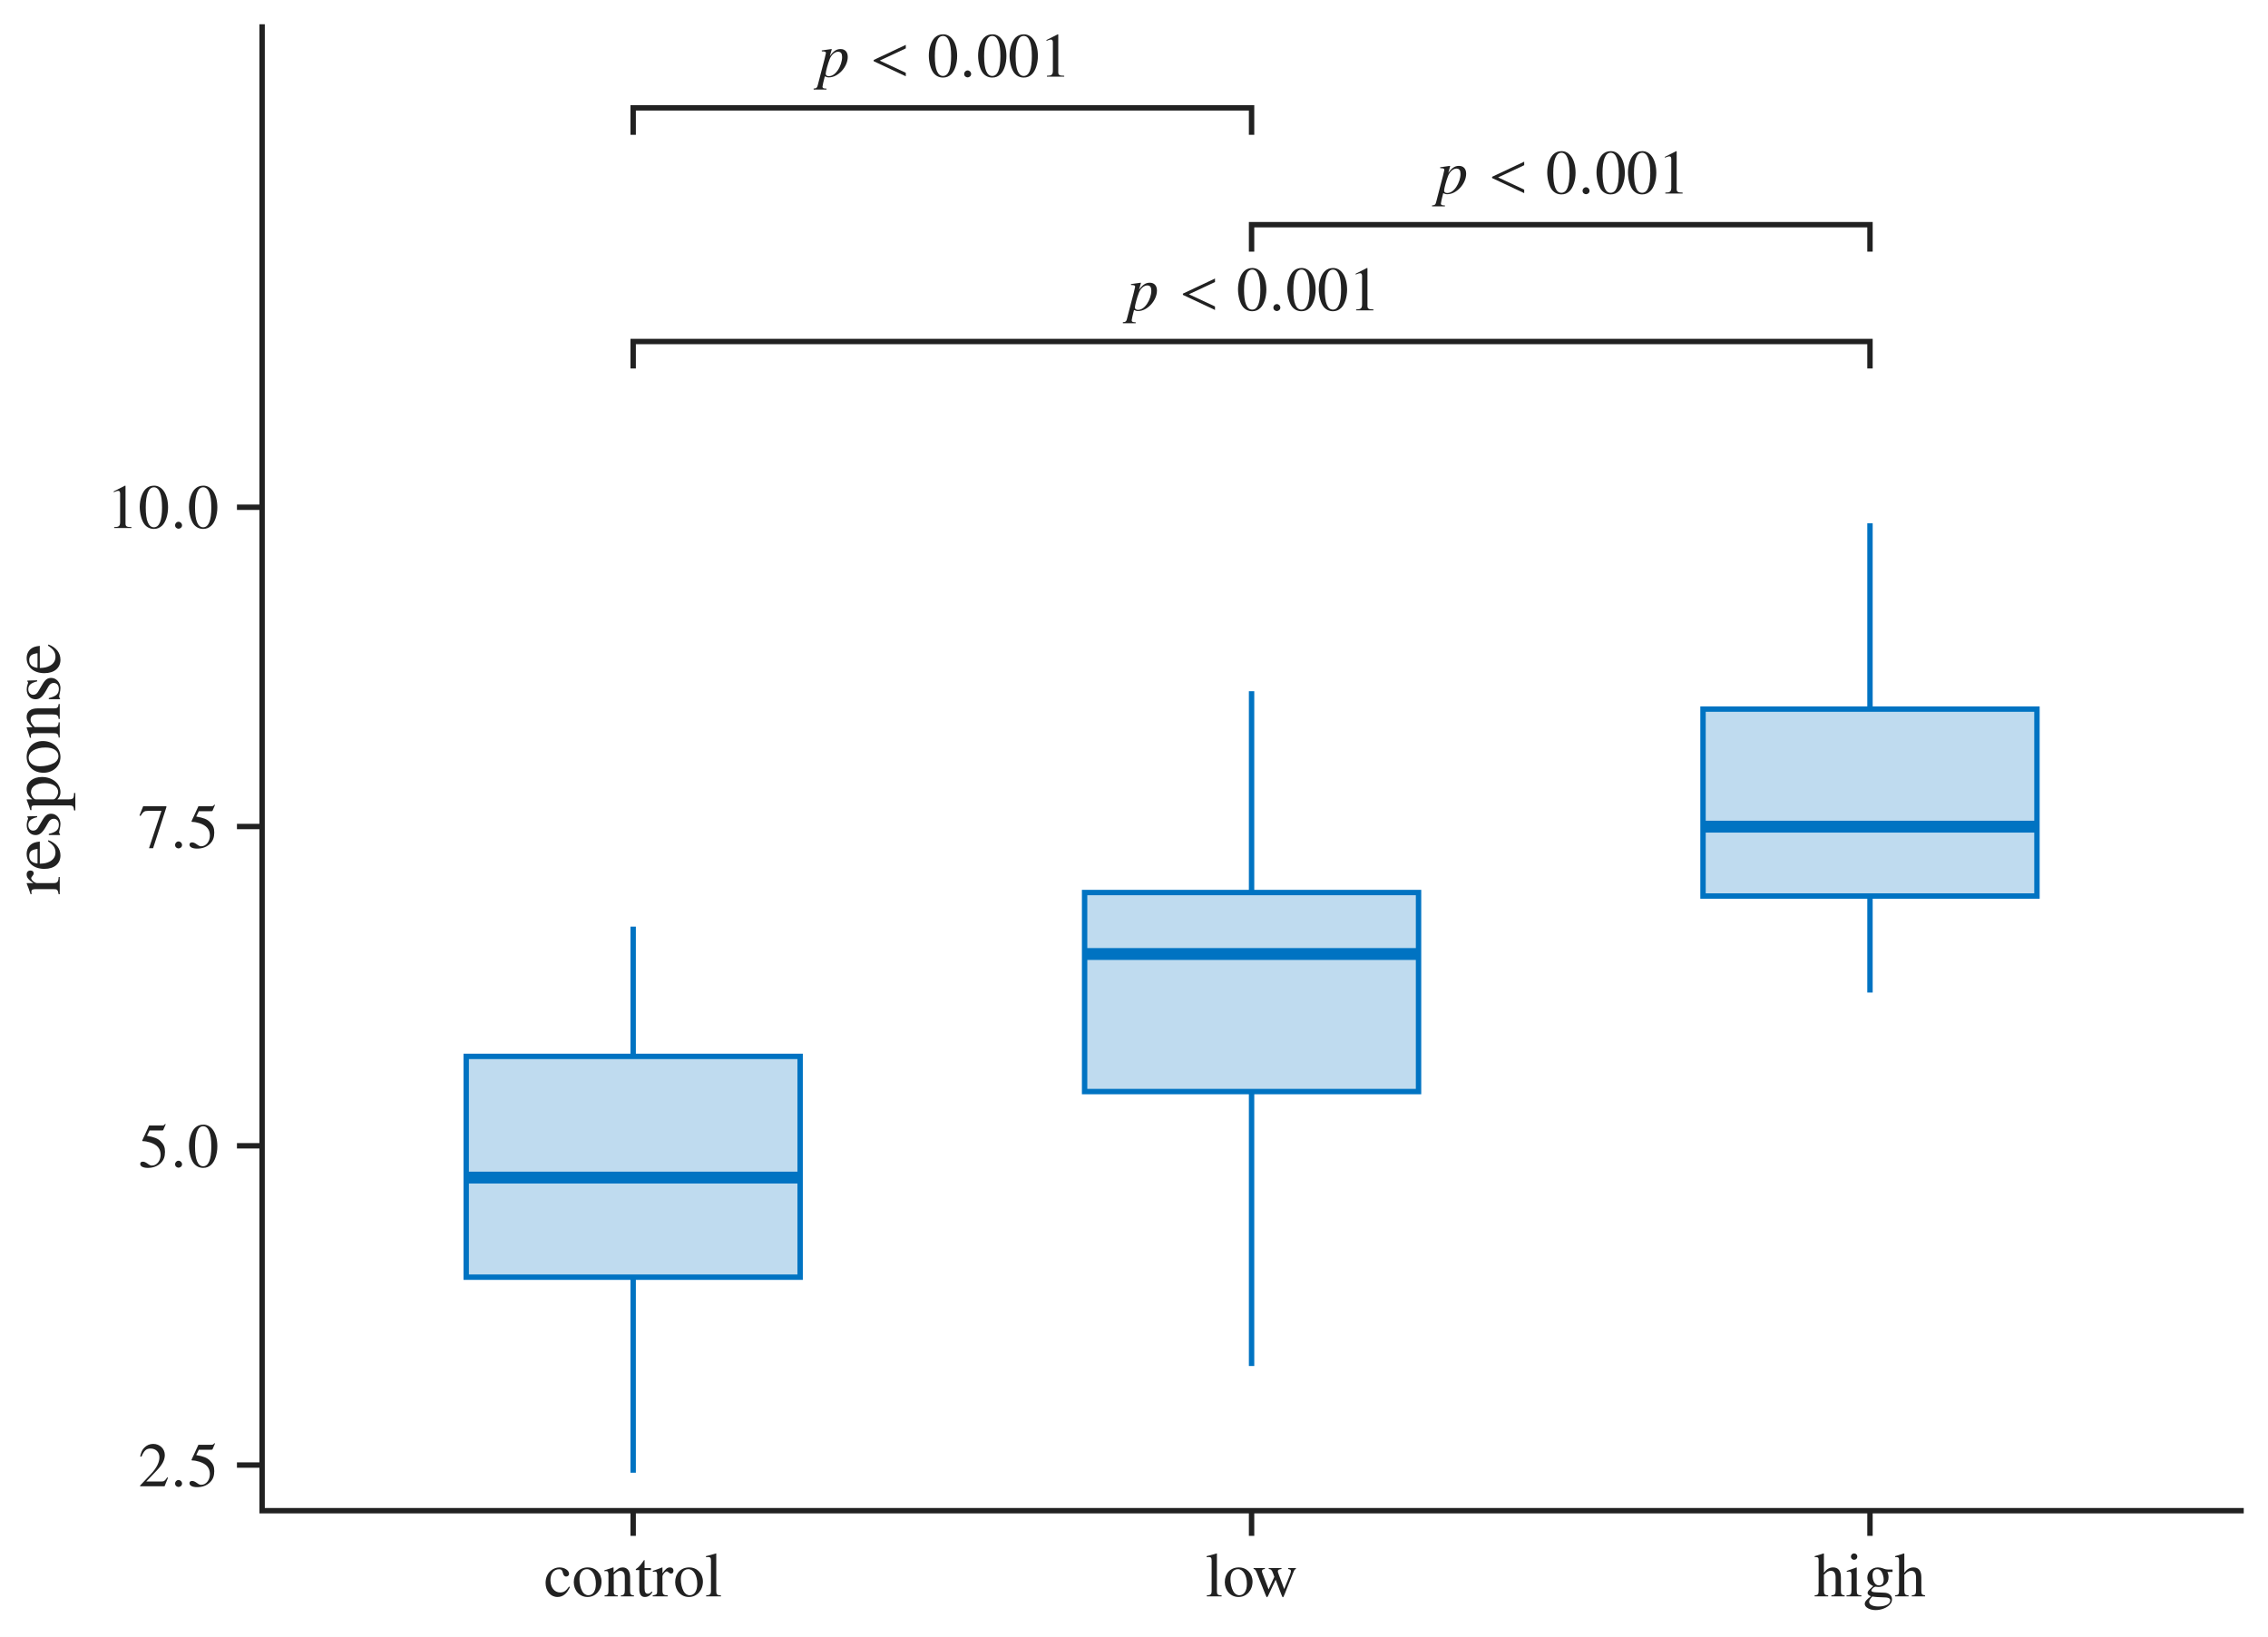
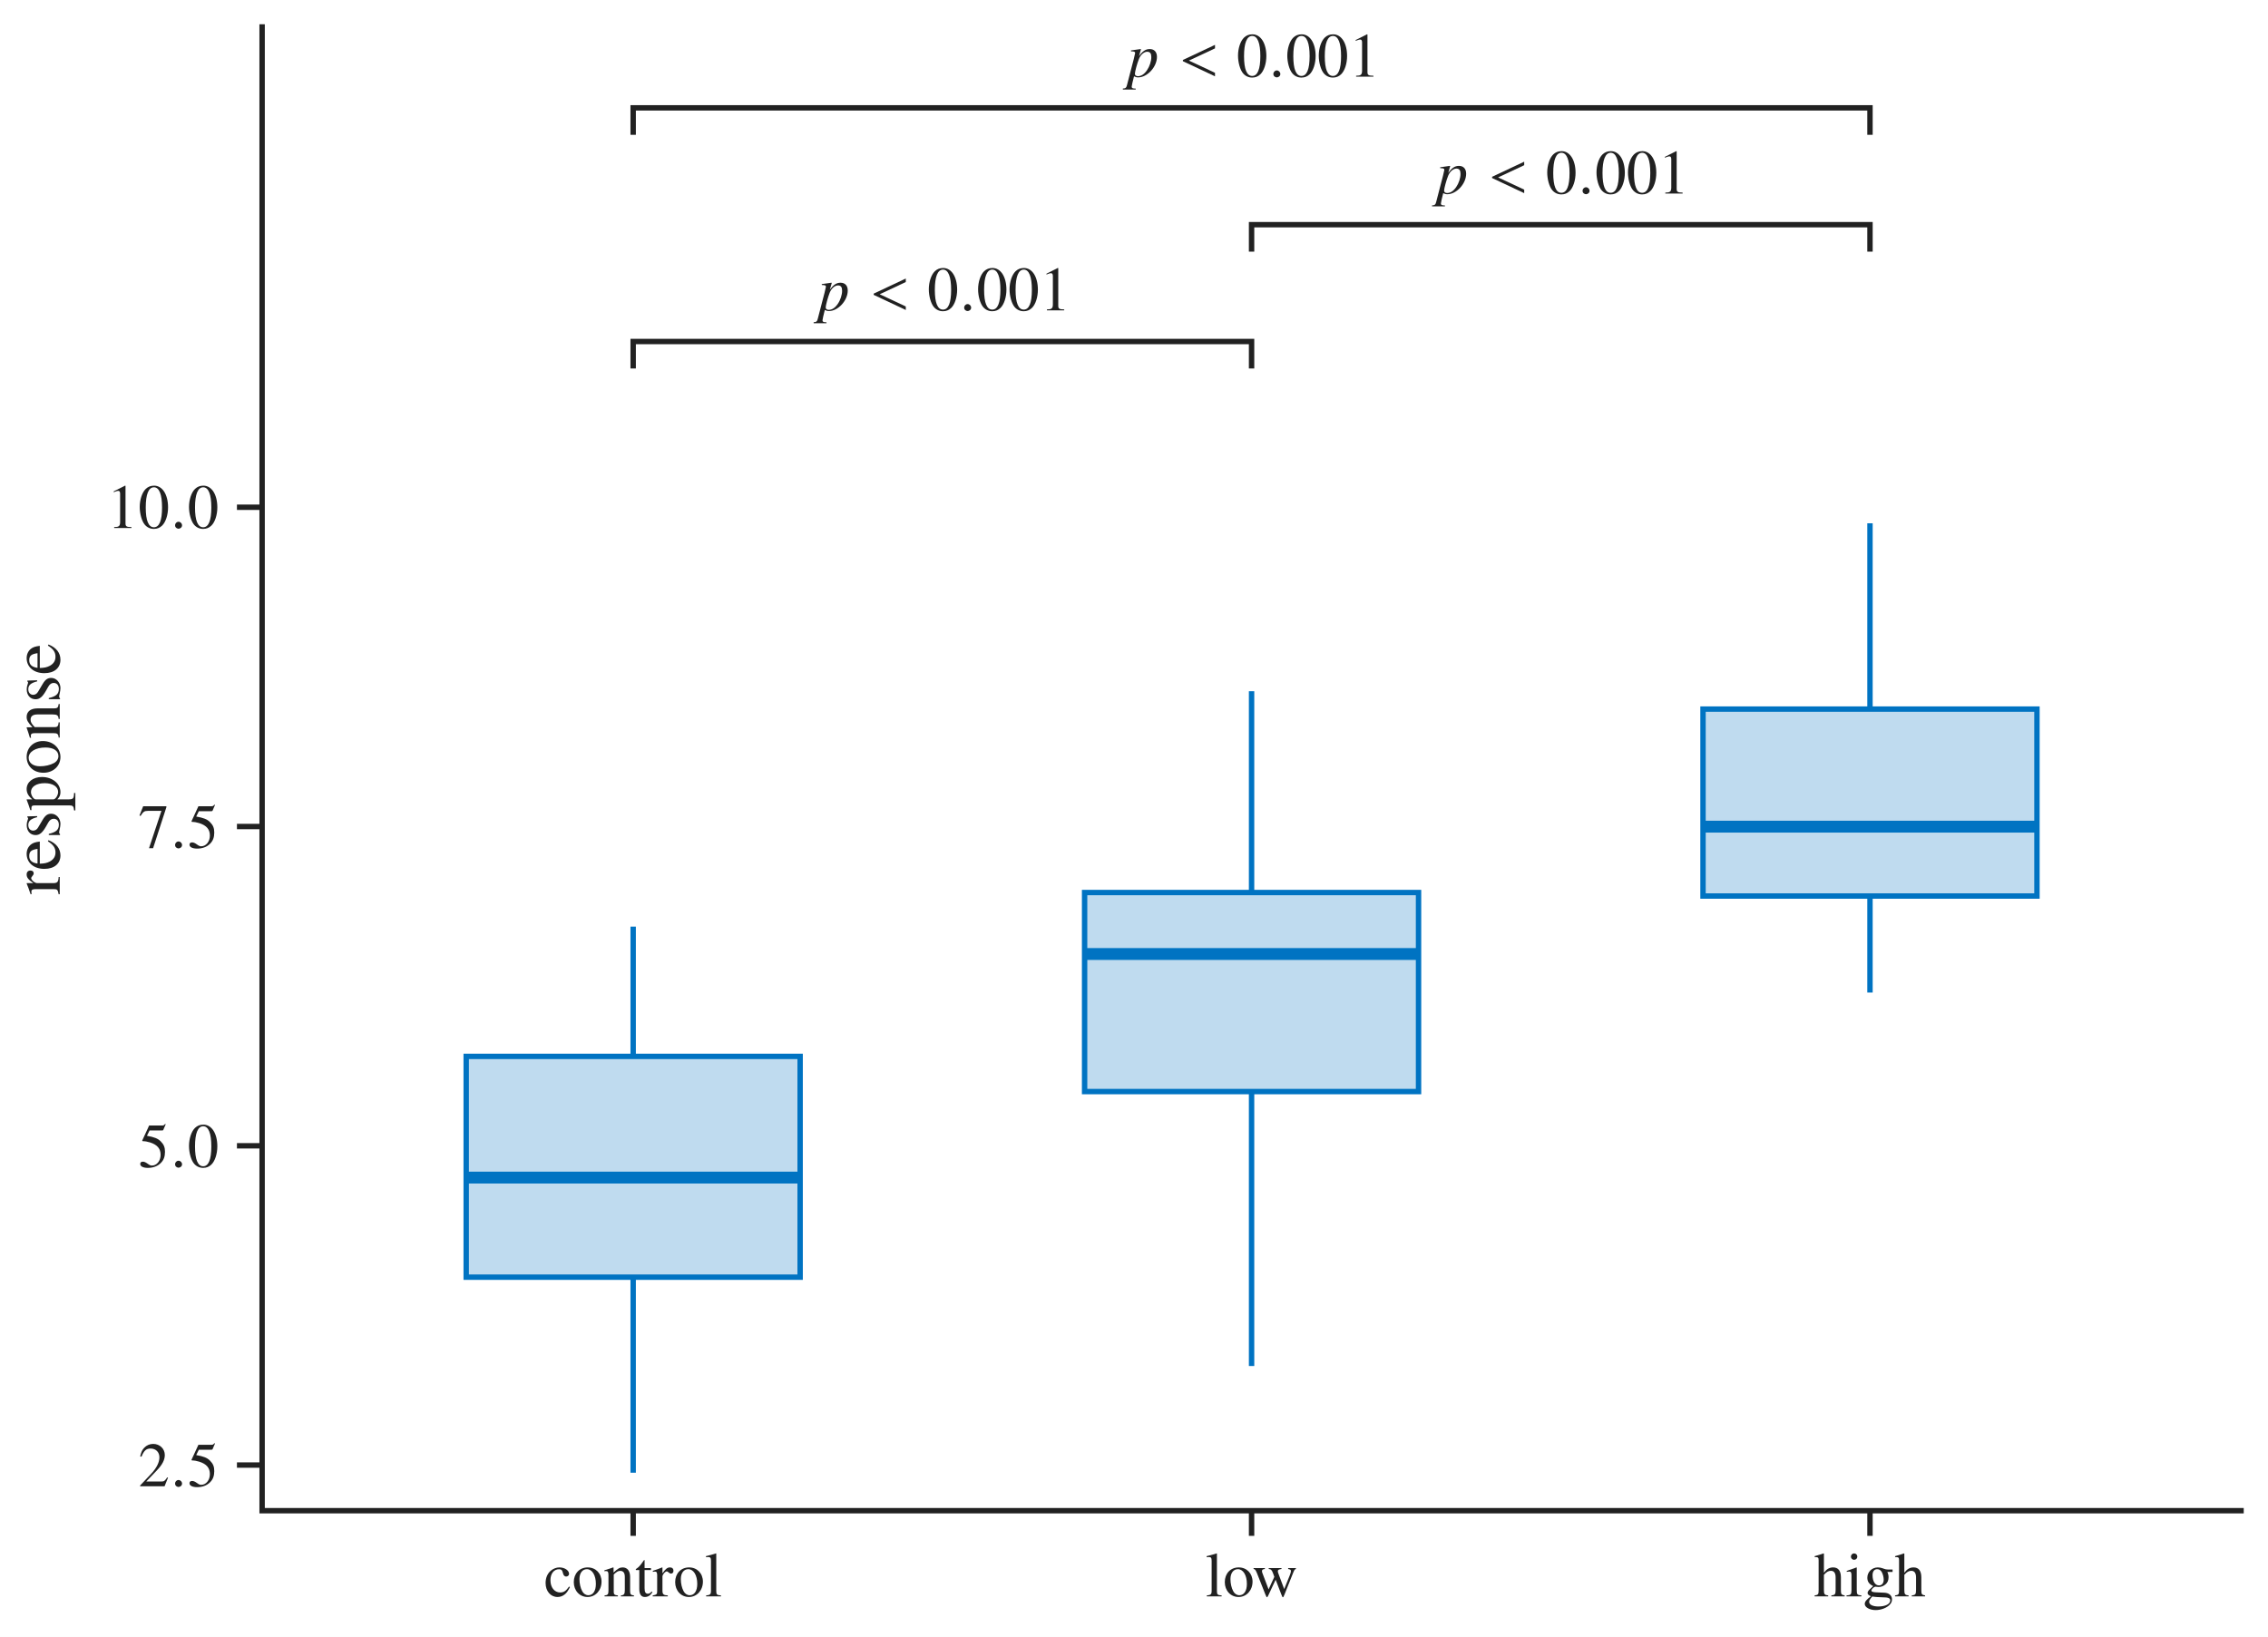
<svg xmlns="http://www.w3.org/2000/svg" xmlns:xlink="http://www.w3.org/1999/xlink" width="252.284pt" height="182.142pt" viewBox="0 0 252.284 182.142">
  <defs>
    <clipPath id="c0">
      <rect x="29.157" y="3" width="220.126" height="165.095" />
    </clipPath>
    <path id="g0" d="M5.382 -3.136C5.382 -3.911 4.956 -4.377 4.241 -4.377C3.596 -4.377 3.119 -4.059 2.544 -3.256L2.851 -4.337C2.851 -4.337 2.831 -4.377 2.802 -4.377L2.792 -4.377L1.263 -4.159L1.283 -4.01C1.581 -4.01 1.928 -4.01 1.928 -3.742C1.928 -3.623 1.581 -2.253 1.224 -0.933L0.648 1.29C0.549 1.747 0.41 1.866 -0.017 1.876L-0.017 2.035L2.018 2.035L2.018 1.886C1.551 1.886 1.382 1.806 1.382 1.588C1.382 1.449 1.551 0.705 1.75 -0.06C1.998 0.069 2.176 0.109 2.405 0.109C3.854 0.109 5.382 -1.548 5.382 -3.136ZM4.489 -3.107C4.489 -2.452 4.221 -1.628 3.804 -1.022C3.377 -0.397 2.891 -0.079 2.365 -0.079C2.087 -0.079 1.889 -0.228 1.889 -0.447C1.889 -0.784 2.236 -2.074 2.534 -2.819C2.792 -3.474 3.348 -3.95 3.834 -3.95C3.844 -3.95 3.864 -3.95 3.874 -3.95C4.3 -3.93 4.489 -3.672 4.489 -3.107Z" />
    <path id="g1" d="M5.697 -0.06L5.697 -0.615L1.568 -2.551L5.697 -4.486L5.697 -5.042L0.615 -2.65L0.615 -2.452L5.697 -0.06Z" />
    <path id="g2" d="M4.724 -3.275C4.724 -5.31 3.821 -6.71 2.521 -6.71C1.975 -6.71 1.558 -6.541 1.191 -6.193C0.615 -5.638 0.238 -4.496 0.238 -3.335C0.238 -2.253 0.566 -1.092 1.032 -0.536C1.399 -0.099 1.906 0.139 2.481 0.139C2.988 0.139 3.414 -0.03 3.772 -0.377C4.347 -0.923 4.724 -2.074 4.724 -3.275ZM3.772 -3.256C3.772 -1.181 3.335 -0.119 2.481 -0.119C1.628 -0.119 1.191 -1.181 1.191 -3.246C1.191 -5.35 1.638 -6.452 2.491 -6.452C3.325 -6.452 3.772 -5.33 3.772 -3.256Z" />
    <path id="g3" d="M1.956 -0.427C1.956 -0.734 1.698 -0.993 1.4 -0.993C1.102 -0.993 0.854 -0.744 0.854 -0.427C0.854 -0.05 1.192 0.109 1.4 0.109C1.609 0.109 1.956 -0.06 1.956 -0.427Z" />
    <path id="g4" d="M3.911 0L3.911 -0.149C3.127 -0.159 2.968 -0.258 2.968 -0.734L2.968 -6.69L2.888 -6.71L1.102 -5.806L1.102 -5.667C1.221 -5.717 1.33 -5.757 1.37 -5.777C1.548 -5.846 1.717 -5.886 1.816 -5.886C2.025 -5.886 2.114 -5.737 2.114 -5.419L2.114 -0.923C2.114 -0.596 2.035 -0.367 1.876 -0.278C1.727 -0.189 1.588 -0.159 1.171 -0.149L1.171 0L3.911 0Z" />
    <path id="g5" d="M4.105 -1.465L3.965 -1.554C3.487 -0.857 3.128 -0.618 2.56 -0.618C1.644 -0.618 1.016 -1.415 1.016 -2.56C1.016 -3.597 1.564 -4.294 2.371 -4.294C2.73 -4.294 2.859 -4.184 2.959 -3.816L3.019 -3.597C3.098 -3.308 3.278 -3.138 3.497 -3.138C3.756 -3.138 3.965 -3.328 3.965 -3.557C3.965 -4.115 3.268 -4.583 2.431 -4.583C1.963 -4.583 1.484 -4.403 1.086 -4.075C0.548 -3.626 0.249 -2.939 0.249 -2.112C0.249 -0.827 1.036 0.1 2.142 0.1C2.57 0.1 2.949 -0.04 3.288 -0.319C3.587 -0.558 3.786 -0.847 4.105 -1.465Z" />
    <path id="g6" d="M4.682 -2.331C4.682 -3.636 3.766 -4.583 2.491 -4.583C1.196 -4.583 0.289 -3.626 0.289 -2.252C0.289 -0.907 1.215 0.1 2.471 0.1C3.726 0.1 4.682 -0.956 4.682 -2.331ZM3.786 -1.983C3.786 -0.857 3.337 -0.179 2.59 -0.179C2.202 -0.179 1.833 -0.418 1.624 -0.817C1.345 -1.335 1.186 -2.032 1.186 -2.74C1.186 -3.686 1.654 -4.304 2.361 -4.304C3.198 -4.304 3.786 -3.347 3.786 -1.983Z" />
    <path id="g7" d="M4.832 0L4.832 -0.149C4.344 -0.199 4.224 -0.319 4.224 -0.807L4.224 -3.088C4.224 -4.025 3.786 -4.583 3.049 -4.583C2.59 -4.583 2.281 -4.413 1.604 -3.776L1.604 -4.563L1.534 -4.583C1.046 -4.403 0.707 -4.294 0.159 -4.134L0.159 -3.965C0.219 -3.995 0.319 -4.005 0.428 -4.005C0.707 -4.005 0.797 -3.856 0.797 -3.367L0.797 -0.897C0.797 -0.329 0.687 -0.189 0.179 -0.149L0.179 0L2.291 0L2.291 -0.149C1.783 -0.189 1.634 -0.309 1.634 -0.667L1.634 -3.467C2.112 -3.915 2.331 -4.035 2.66 -4.035C3.148 -4.035 3.387 -3.726 3.387 -3.068L3.387 -0.986C3.387 -0.359 3.258 -0.189 2.76 -0.149L2.76 0L4.832 0Z" />
    <path id="g8" d="M2.78 -0.658L2.65 -0.767C2.431 -0.508 2.271 -0.418 2.052 -0.418C1.684 -0.418 1.534 -0.677 1.534 -1.315L1.534 -4.164L2.54 -4.164L2.54 -4.483L1.534 -4.483L1.534 -5.639C1.534 -5.738 1.514 -5.768 1.465 -5.768C1.405 -5.669 1.335 -5.579 1.265 -5.489C0.897 -4.941 0.558 -4.573 0.299 -4.423C0.189 -4.354 0.13 -4.294 0.13 -4.234C0.13 -4.204 0.139 -4.184 0.169 -4.164L0.697 -4.164L0.697 -1.166C0.697 -0.329 0.996 0.1 1.574 0.1C2.072 0.1 2.451 -0.139 2.78 -0.658Z" />
    <path id="g9" d="M3.337 -4.055C3.337 -4.384 3.128 -4.583 2.79 -4.583C2.371 -4.583 2.082 -4.354 1.594 -3.646L1.594 -4.563L1.544 -4.583C1.016 -4.364 0.658 -4.234 0.07 -4.045L0.07 -3.885C0.209 -3.915 0.299 -3.925 0.418 -3.925C0.667 -3.925 0.757 -3.766 0.757 -3.328L0.757 -0.837C0.757 -0.339 0.687 -0.269 0.05 -0.149L0.05 0L2.441 0L2.441 -0.149C1.763 -0.179 1.594 -0.329 1.594 -0.897L1.594 -3.138C1.594 -3.457 2.022 -3.955 2.291 -3.955C2.351 -3.955 2.441 -3.905 2.55 -3.806C2.71 -3.666 2.819 -3.606 2.949 -3.606C3.188 -3.606 3.337 -3.776 3.337 -4.055Z" />
    <path id="g10" d="M2.56 0L2.56 -0.149C1.923 -0.189 1.813 -0.289 1.813 -0.837L1.813 -6.785L1.773 -6.804C1.255 -6.635 0.877 -6.535 0.189 -6.366L0.189 -6.207L0.249 -6.207C0.359 -6.217 0.478 -6.227 0.558 -6.227C0.877 -6.227 0.976 -6.087 0.976 -5.619L0.976 -0.867C0.976 -0.329 0.837 -0.199 0.209 -0.149L0.209 0L2.56 0Z" />
    <path id="g11" d="M6.914 -4.334L6.914 -4.483L5.689 -4.483L5.689 -4.334C6.027 -4.264 6.127 -4.194 6.127 -4.025C6.127 -3.875 6.067 -3.636 5.958 -3.367L5.061 -1.156L4.224 -3.387C4.055 -3.846 4.055 -3.846 4.055 -3.975C4.055 -4.194 4.164 -4.264 4.633 -4.334L4.633 -4.483L2.61 -4.483L2.61 -4.334C2.979 -4.294 3.098 -4.184 3.298 -3.646L3.497 -3.088L2.59 -1.106L1.604 -3.706C1.564 -3.806 1.544 -3.905 1.544 -4.005C1.544 -4.214 1.664 -4.294 2.002 -4.334L2.002 -4.483L0.209 -4.483L0.209 -4.334C0.438 -4.314 0.518 -4.214 0.737 -3.706L2.082 -0.299C2.202 0 2.281 0.139 2.341 0.139C2.391 0.139 2.471 0.01 2.59 -0.249L3.706 -2.64L4.613 -0.289C4.752 0.08 4.792 0.139 4.852 0.139C4.922 0.139 4.971 0.05 5.131 -0.349L6.506 -3.796C6.685 -4.214 6.715 -4.264 6.914 -4.334Z" />
    <path id="g12" d="M4.852 0L4.852 -0.149C4.314 -0.249 4.254 -0.329 4.254 -1.016L4.254 -2.999C4.254 -4.045 3.836 -4.583 3.029 -4.583C2.441 -4.583 2.022 -4.344 1.564 -3.746L1.564 -6.775L1.514 -6.804C1.176 -6.685 0.927 -6.605 0.369 -6.446L0.1 -6.366L0.1 -6.207C0.139 -6.217 0.169 -6.217 0.219 -6.217C0.648 -6.217 0.727 -6.137 0.727 -5.709L0.727 -1.016C0.727 -0.319 0.667 -0.229 0.09 -0.149L0.09 0L2.242 0L2.242 -0.149C1.664 -0.209 1.564 -0.329 1.564 -1.016L1.564 -3.417C1.983 -3.875 2.281 -4.045 2.67 -4.045C3.168 -4.045 3.417 -3.686 3.417 -2.989L3.417 -1.016C3.417 -0.339 3.318 -0.209 2.74 -0.149L2.74 0L4.852 0Z" />
    <path id="g13" d="M2.521 0L2.521 -0.149C1.863 -0.199 1.783 -0.299 1.783 -1.016L1.783 -4.553L1.743 -4.583L0.199 -4.035L0.199 -3.885L0.279 -3.895C0.399 -3.915 0.528 -3.925 0.618 -3.925C0.857 -3.925 0.946 -3.766 0.946 -3.328L0.946 -1.016C0.946 -0.299 0.847 -0.189 0.159 -0.149L0.159 0L2.521 0ZM1.873 -6.296C1.873 -6.575 1.654 -6.804 1.365 -6.804C1.086 -6.804 0.857 -6.575 0.857 -6.296C0.857 -6.007 1.086 -5.788 1.365 -5.788C1.654 -5.788 1.873 -6.007 1.873 -6.296Z" />
    <path id="g14" d="M4.682 -3.866L4.682 -4.254L3.915 -4.254C3.716 -4.254 3.567 -4.284 3.367 -4.354L3.148 -4.433C2.879 -4.533 2.61 -4.583 2.351 -4.583C1.425 -4.583 0.687 -3.866 0.687 -2.959C0.687 -2.331 0.956 -1.953 1.614 -1.624L1.186 -1.225C0.857 -0.936 0.727 -0.737 0.727 -0.538C0.727 -0.329 0.847 -0.209 1.255 -0.01C0.548 0.508 0.279 0.837 0.279 1.205C0.279 1.733 1.056 2.172 2.002 2.172C2.75 2.172 3.527 1.913 4.045 1.494C4.423 1.186 4.593 0.867 4.593 0.488C4.593 -0.13 4.125 -0.548 3.387 -0.578L2.102 -0.638C1.574 -0.658 1.325 -0.747 1.325 -0.907C1.325 -1.106 1.654 -1.455 1.923 -1.534C2.012 -1.524 2.082 -1.514 2.112 -1.514C2.301 -1.494 2.431 -1.484 2.491 -1.484C2.859 -1.484 3.258 -1.634 3.567 -1.903C3.895 -2.182 4.045 -2.531 4.045 -3.029C4.045 -3.318 3.995 -3.547 3.856 -3.866L4.682 -3.866ZM4.314 0.638C4.314 1.215 3.557 1.604 2.431 1.604C1.554 1.604 0.976 1.315 0.976 0.877C0.976 0.648 1.046 0.518 1.465 0.02C1.793 0.09 2.59 0.149 3.078 0.149C3.985 0.149 4.314 0.279 4.314 0.638ZM3.278 -2.64C3.278 -2.082 2.989 -1.733 2.531 -1.733C1.933 -1.733 1.514 -2.381 1.514 -3.337L1.514 -3.367C1.514 -3.955 1.793 -4.304 2.252 -4.304C2.56 -4.304 2.819 -4.134 2.979 -3.836C3.158 -3.487 3.278 -3.029 3.278 -2.64Z" />
    <path id="g15" d="M4.715 -1.36L4.586 -1.409C4.218 -0.844 4.089 -0.754 3.643 -0.754L1.27 -0.754L2.938 -2.501C3.821 -3.424 4.208 -4.179 4.208 -4.953C4.208 -5.945 3.404 -6.71 2.372 -6.71C1.826 -6.71 1.31 -6.491 0.943 -6.094C0.625 -5.757 0.476 -5.439 0.308 -4.734L0.516 -4.685C0.913 -5.657 1.27 -5.975 1.955 -5.975C2.789 -5.975 3.355 -5.409 3.355 -4.576C3.355 -3.801 2.898 -2.878 2.064 -1.995L0.298 -0.119L0.298 0L4.169 0L4.715 -1.36Z" />
    <path id="g16" d="M4.347 -6.759L4.258 -6.829C4.109 -6.62 4.01 -6.571 3.801 -6.571L1.727 -6.571L0.645 -4.218C0.635 -4.198 0.635 -4.169 0.635 -4.169C0.635 -4.119 0.675 -4.089 0.754 -4.089C1.072 -4.089 1.469 -4.02 1.876 -3.891C3.017 -3.524 3.543 -2.908 3.543 -1.926C3.543 -0.973 2.938 -0.228 2.164 -0.228C1.965 -0.228 1.797 -0.298 1.499 -0.516C1.181 -0.744 0.953 -0.844 0.744 -0.844C0.457 -0.844 0.318 -0.725 0.318 -0.476C0.318 -0.099 0.784 0.139 1.529 0.139C2.362 0.139 3.077 -0.129 3.573 -0.635C4.03 -1.082 4.238 -1.648 4.238 -2.402C4.238 -3.117 4.05 -3.573 3.553 -4.069C3.117 -4.506 2.551 -4.734 1.38 -4.943L1.797 -5.787L3.742 -5.787C3.901 -5.787 3.94 -5.806 3.97 -5.876L4.347 -6.759Z" />
    <path id="g17" d="M4.457 -6.412L4.457 -6.571L0.784 -6.571L0.199 -5.112L0.367 -5.032C0.794 -5.707 0.973 -5.836 1.519 -5.836L3.672 -5.836L1.707 0.079L2.352 0.079L4.457 -6.412Z" />
    <path id="g18" d="M4.224 -1.564L4.065 -1.634C3.587 -0.877 3.158 -0.588 2.521 -0.588C1.973 -0.588 1.554 -0.847 1.265 -1.385C1.066 -1.773 0.986 -2.122 0.966 -2.76L4.035 -2.76C3.955 -3.407 3.856 -3.696 3.606 -4.015C3.308 -4.374 2.849 -4.583 2.331 -4.583C1.096 -4.583 0.249 -3.587 0.249 -2.132C0.249 -0.757 0.966 0.1 2.112 0.1C3.068 0.1 3.806 -0.488 4.224 -1.564ZM3.019 -3.078L0.986 -3.078C1.096 -3.866 1.435 -4.224 2.042 -4.224C2.65 -4.224 2.889 -3.945 3.019 -3.078Z" />
    <path id="g19" d="M3.467 -1.176C3.467 -1.674 3.238 -2.002 2.63 -2.361L1.554 -2.999C1.275 -3.158 1.126 -3.407 1.126 -3.676C1.126 -4.085 1.435 -4.354 1.893 -4.354C2.461 -4.354 2.76 -4.025 2.989 -3.128L3.138 -3.128L3.098 -4.483L2.989 -4.483L2.969 -4.463C2.879 -4.394 2.869 -4.384 2.829 -4.384C2.77 -4.384 2.67 -4.403 2.56 -4.453C2.351 -4.533 2.122 -4.573 1.883 -4.573C1.066 -4.573 0.508 -4.075 0.508 -3.347C0.508 -2.79 0.827 -2.401 1.674 -1.913L2.252 -1.584C2.6 -1.385 2.77 -1.146 2.77 -0.837C2.77 -0.399 2.451 -0.12 1.943 -0.12C1.255 -0.12 0.907 -0.498 0.677 -1.514L0.518 -1.514L0.518 0.04L0.648 0.04C0.717 -0.06 0.757 -0.08 0.877 -0.08C0.986 -0.08 1.096 -0.06 1.335 0C1.614 0.06 1.863 0.1 2.072 0.1C2.829 0.1 3.467 -0.478 3.467 -1.176Z" />
    <path id="g20" d="M4.682 -2.461C4.682 -3.696 3.985 -4.583 3.019 -4.583C2.461 -4.583 2.022 -4.334 1.584 -3.796L1.584 -4.563L1.524 -4.583C0.986 -4.374 0.638 -4.244 0.09 -4.075L0.09 -3.915C0.179 -3.925 0.249 -3.925 0.339 -3.925C0.677 -3.925 0.747 -3.826 0.747 -3.357L0.747 1.305C0.747 1.823 0.638 1.933 0.05 1.993L0.05 2.162L2.461 2.162L2.461 1.983C1.714 1.973 1.584 1.863 1.584 1.235L1.584 -0.329C1.933 0 2.172 0.1 2.59 0.1C3.766 0.1 4.682 -1.016 4.682 -2.461ZM3.826 -2.072C3.826 -0.966 3.337 -0.219 2.62 -0.219C2.152 -0.219 1.584 -0.578 1.584 -0.877L1.584 -3.328C1.584 -3.626 2.142 -3.985 2.6 -3.985C3.337 -3.985 3.826 -3.228 3.826 -2.072Z" />
  </defs>
  <path d="M0 0L252.284 0L252.284 182.142L0 182.142Z" fill="#ffffff" />
-   <path d="M70.431 142.111L70.431 163.869M70.431 117.544L70.431 103.105M139.22 121.459L139.22 151.995M139.22 99.312L139.22 76.912M208.01 99.701L208.01 110.441M208.01 78.9L208.01 58.226" fill="none" stroke="#0073c2" stroke-width="0.6" clip-path="url(#c0)" />
-   <path d="M51.858 142.111L89.004 142.111L89.004 117.544L51.858 117.544ZM120.647 121.459L157.793 121.459L157.793 99.312L120.647 99.312ZM189.437 99.701L226.583 99.701L226.583 78.9L189.437 78.9Z" fill="#0073c2" fill-opacity="0.25" stroke="#0073c2" stroke-width="0.6" clip-path="url(#c0)" />
-   <path d="M51.858 131.03L89.004 131.03M120.647 106.152L157.793 106.152M189.437 91.982L226.583 91.982" fill="none" stroke="#0073c2" stroke-width="1.32" clip-path="url(#c0)" />
-   <path d="M70.431 15L70.431 12L139.22 12L139.22 15" fill="none" stroke="#212121" stroke-width="0.6" />
-   <g fill="#212121" transform="matrix(1 -0 0 1 90.51908 8.53351)">
+   <path d="M70.431 142.111L70.431 163.869M70.431 117.544L70.431 103.105M139.22 121.459L139.22 151.995M139.22 99.312L139.22 76.912M208.01 99.701L208.01 110.441M208.01 78.9L208.01 58.226" fill="none" stroke="#0073c2" stroke-width="0.6" stroke-miterlimit="10" clip-path="url(#c0)" />
+   <path d="M51.858 142.111L89.004 142.111L89.004 117.544L51.858 117.544ZM120.647 121.459L157.793 121.459L157.793 99.312L120.647 99.312ZM189.437 99.701L226.583 99.701L226.583 78.9L189.437 78.9Z" fill="#0073c2" fill-opacity="0.25" stroke="#0073c2" stroke-width="0.6" stroke-miterlimit="10" clip-path="url(#c0)" />
+   <path d="M51.858 131.03L89.004 131.03M120.647 106.152L157.793 106.152M189.437 91.982L226.583 91.982" fill="none" stroke="#0073c2" stroke-width="1.32" stroke-miterlimit="10" clip-path="url(#c0)" />
+   <path d="M70.431 41L70.431 38L139.22 38L139.22 41" fill="none" stroke="#212121" stroke-width="0.6" stroke-miterlimit="10" />
+   <g fill="#212121" transform="matrix(1 -0 0 1 90.51908 34.53351)">
    <use xlink:href="#g0" transform="matrix(0.702625 0 0 0.702625 0 0)" />
    <use xlink:href="#g1" transform="matrix(0.702625 0 0 0.702625 6.2354 0)" />
    <use xlink:href="#g2" transform="matrix(0.702625 0 0 0.702625 12.6318 0)" />
    <use xlink:href="#g3" transform="matrix(0.702625 0 0 0.702625 16.1318 0)" />
    <use xlink:href="#g2" transform="matrix(0.702625 0 0 0.702625 18.1128 0)" />
    <use xlink:href="#g2" transform="matrix(0.702625 0 0 0.702625 21.6128 0)" />
    <use xlink:href="#g4" transform="matrix(0.702625 0 0 0.702625 25.1128 0)" />
  </g>
-   <path d="M139.22 28L139.22 25L208.01 25L208.01 28" fill="none" stroke="#212121" stroke-width="0.6" />
+   <path d="M139.22 28L139.22 25L208.01 25L208.01 28" fill="none" stroke="#212121" stroke-width="0.6" stroke-miterlimit="10" />
  <g fill="#212121" transform="matrix(1 -0 0 1 159.3086 21.53351)">
    <use xlink:href="#g0" transform="matrix(0.702625 0 0 0.702625 0 0)" />
    <use xlink:href="#g1" transform="matrix(0.702625 0 0 0.702625 6.2354 0)" />
    <use xlink:href="#g2" transform="matrix(0.702625 0 0 0.702625 12.6318 0)" />
    <use xlink:href="#g3" transform="matrix(0.702625 0 0 0.702625 16.1318 0)" />
    <use xlink:href="#g2" transform="matrix(0.702625 0 0 0.702625 18.1128 0)" />
    <use xlink:href="#g2" transform="matrix(0.702625 0 0 0.702625 21.6128 0)" />
    <use xlink:href="#g4" transform="matrix(0.702625 0 0 0.702625 25.1128 0)" />
  </g>
-   <path d="M70.431 41L70.431 38L208.01 38L208.01 41" fill="none" stroke="#212121" stroke-width="0.6" />
-   <g fill="#212121" transform="matrix(1 -0 0 1 124.9138 34.53351)">
+   <path d="M70.431 15L70.431 12L208.01 12L208.01 15" fill="none" stroke="#212121" stroke-width="0.6" stroke-miterlimit="10" />
+   <g fill="#212121" transform="matrix(1 -0 0 1 124.9138 8.53351)">
    <use xlink:href="#g0" transform="matrix(0.702625 0 0 0.702625 0 0)" />
    <use xlink:href="#g1" transform="matrix(0.702625 0 0 0.702625 6.2354 0)" />
    <use xlink:href="#g2" transform="matrix(0.702625 0 0 0.702625 12.6318 0)" />
    <use xlink:href="#g3" transform="matrix(0.702625 0 0 0.702625 16.1318 0)" />
    <use xlink:href="#g2" transform="matrix(0.702625 0 0 0.702625 18.1128 0)" />
    <use xlink:href="#g2" transform="matrix(0.702625 0 0 0.702625 21.6128 0)" />
    <use xlink:href="#g4" transform="matrix(0.702625 0 0 0.702625 25.1128 0)" />
  </g>
-   <path d="M29.157 3L29.157 168.095L249.284 168.095" fill="none" stroke="#212121" stroke-width="0.6" stroke-linecap="square" />
+   <path d="M29.157 3L29.157 168.095L249.284 168.095" fill="none" stroke="#212121" stroke-width="0.6" stroke-linecap="square" stroke-miterlimit="10" />
  <path d="M70.431 168.095L70.431 170.895" fill="none" stroke="#212121" stroke-width="0.6" />
  <g fill="#212121" transform="matrix(1 -0 0 1 60.51519 177.6269)">
    <use xlink:href="#g5" transform="matrix(0.702625 0 0 0.702625 0 0)" />
    <use xlink:href="#g6" transform="matrix(0.702625 0 0 0.702625 3.108 0)" />
    <use xlink:href="#g7" transform="matrix(0.702625 0 0 0.702625 6.608 0)" />
    <use xlink:href="#g8" transform="matrix(0.702625 0 0 0.702625 10.108 0)" />
    <use xlink:href="#g9" transform="matrix(0.702625 0 0 0.702625 12.054 0)" />
    <use xlink:href="#g6" transform="matrix(0.702625 0 0 0.702625 14.385 0)" />
    <use xlink:href="#g10" transform="matrix(0.702625 0 0 0.702625 17.885 0)" />
  </g>
  <path d="M139.22 168.095L139.22 170.895" fill="none" stroke="#212121" stroke-width="0.6" />
  <g fill="#212121" transform="matrix(1 -0 0 1 134.0927 177.6269)">
    <use xlink:href="#g10" transform="matrix(0.702625 0 0 0.702625 0 0)" />
    <use xlink:href="#g6" transform="matrix(0.702625 0 0 0.702625 1.946 0)" />
    <use xlink:href="#g11" transform="matrix(0.702625 0 0 0.702625 5.201 0)" />
  </g>
  <path d="M208.01 168.095L208.01 170.895" fill="none" stroke="#212121" stroke-width="0.6" />
  <g fill="#212121" transform="matrix(1 -0 0 1 201.7867 177.6269)">
    <use xlink:href="#g12" transform="matrix(0.702625 0 0 0.702625 0 0)" />
    <use xlink:href="#g13" transform="matrix(0.702625 0 0 0.702625 3.5 0)" />
    <use xlink:href="#g14" transform="matrix(0.702625 0 0 0.702625 5.446 0)" />
    <use xlink:href="#g12" transform="matrix(0.702625 0 0 0.702625 8.946 0)" />
  </g>
  <path d="M29.157 163.017L26.357 163.017" fill="none" stroke="#212121" stroke-width="0.6" />
  <g fill="#212121" transform="matrix(1 -0 0 1 15.37599 165.3777)">
    <use xlink:href="#g15" transform="matrix(0.702625 0 0 0.702625 0 0)" />
    <use xlink:href="#g3" transform="matrix(0.702625 0 0 0.702625 3.5 0)" />
    <use xlink:href="#g16" transform="matrix(0.702625 0 0 0.702625 5.481 0)" />
  </g>
  <path d="M29.157 127.492L26.357 127.492" fill="none" stroke="#212121" stroke-width="0.6" />
  <g fill="#212121" transform="matrix(1 -0 0 1 15.37599 129.8522)">
    <use xlink:href="#g16" transform="matrix(0.702625 0 0 0.702625 0 0)" />
    <use xlink:href="#g3" transform="matrix(0.702625 0 0 0.702625 3.5 0)" />
    <use xlink:href="#g2" transform="matrix(0.702625 0 0 0.702625 5.481 0)" />
  </g>
  <path d="M29.157 91.966L26.357 91.966" fill="none" stroke="#212121" stroke-width="0.6" />
  <g fill="#212121" transform="matrix(1 -0 0 1 15.37599 94.32676)">
    <use xlink:href="#g17" transform="matrix(0.702625 0 0 0.702625 0 0)" />
    <use xlink:href="#g3" transform="matrix(0.702625 0 0 0.702625 3.5 0)" />
    <use xlink:href="#g16" transform="matrix(0.702625 0 0 0.702625 5.481 0)" />
  </g>
  <path d="M29.157 56.441L26.357 56.441" fill="none" stroke="#212121" stroke-width="0.6" />
  <g fill="#212121" transform="matrix(1 -0 0 1 11.87599 58.75403)">
    <use xlink:href="#g4" transform="matrix(0.702625 0 0 0.702625 0 0)" />
    <use xlink:href="#g2" transform="matrix(0.702625 0 0 0.702625 3.5 0)" />
    <use xlink:href="#g3" transform="matrix(0.702625 0 0 0.702625 7 0)" />
    <use xlink:href="#g2" transform="matrix(0.702625 0 0 0.702625 8.981 0)" />
  </g>
  <g fill="#212121" transform="matrix(0 -1 1 0 6.643994 99.54343)">
    <use xlink:href="#g9" transform="matrix(0.803 0 0 0.803 0 0)" />
    <use xlink:href="#g18" transform="matrix(0.803 0 0 0.803 2.664 0)" />
    <use xlink:href="#g19" transform="matrix(0.803 0 0 0.803 6.216 0)" />
    <use xlink:href="#g20" transform="matrix(0.803 0 0 0.803 9.328 0)" />
    <use xlink:href="#g6" transform="matrix(0.803 0 0 0.803 13.328 0)" />
    <use xlink:href="#g7" transform="matrix(0.803 0 0 0.803 17.328 0)" />
    <use xlink:href="#g19" transform="matrix(0.803 0 0 0.803 21.328 0)" />
    <use xlink:href="#g18" transform="matrix(0.803 0 0 0.803 24.44 0)" />
  </g>
</svg>
